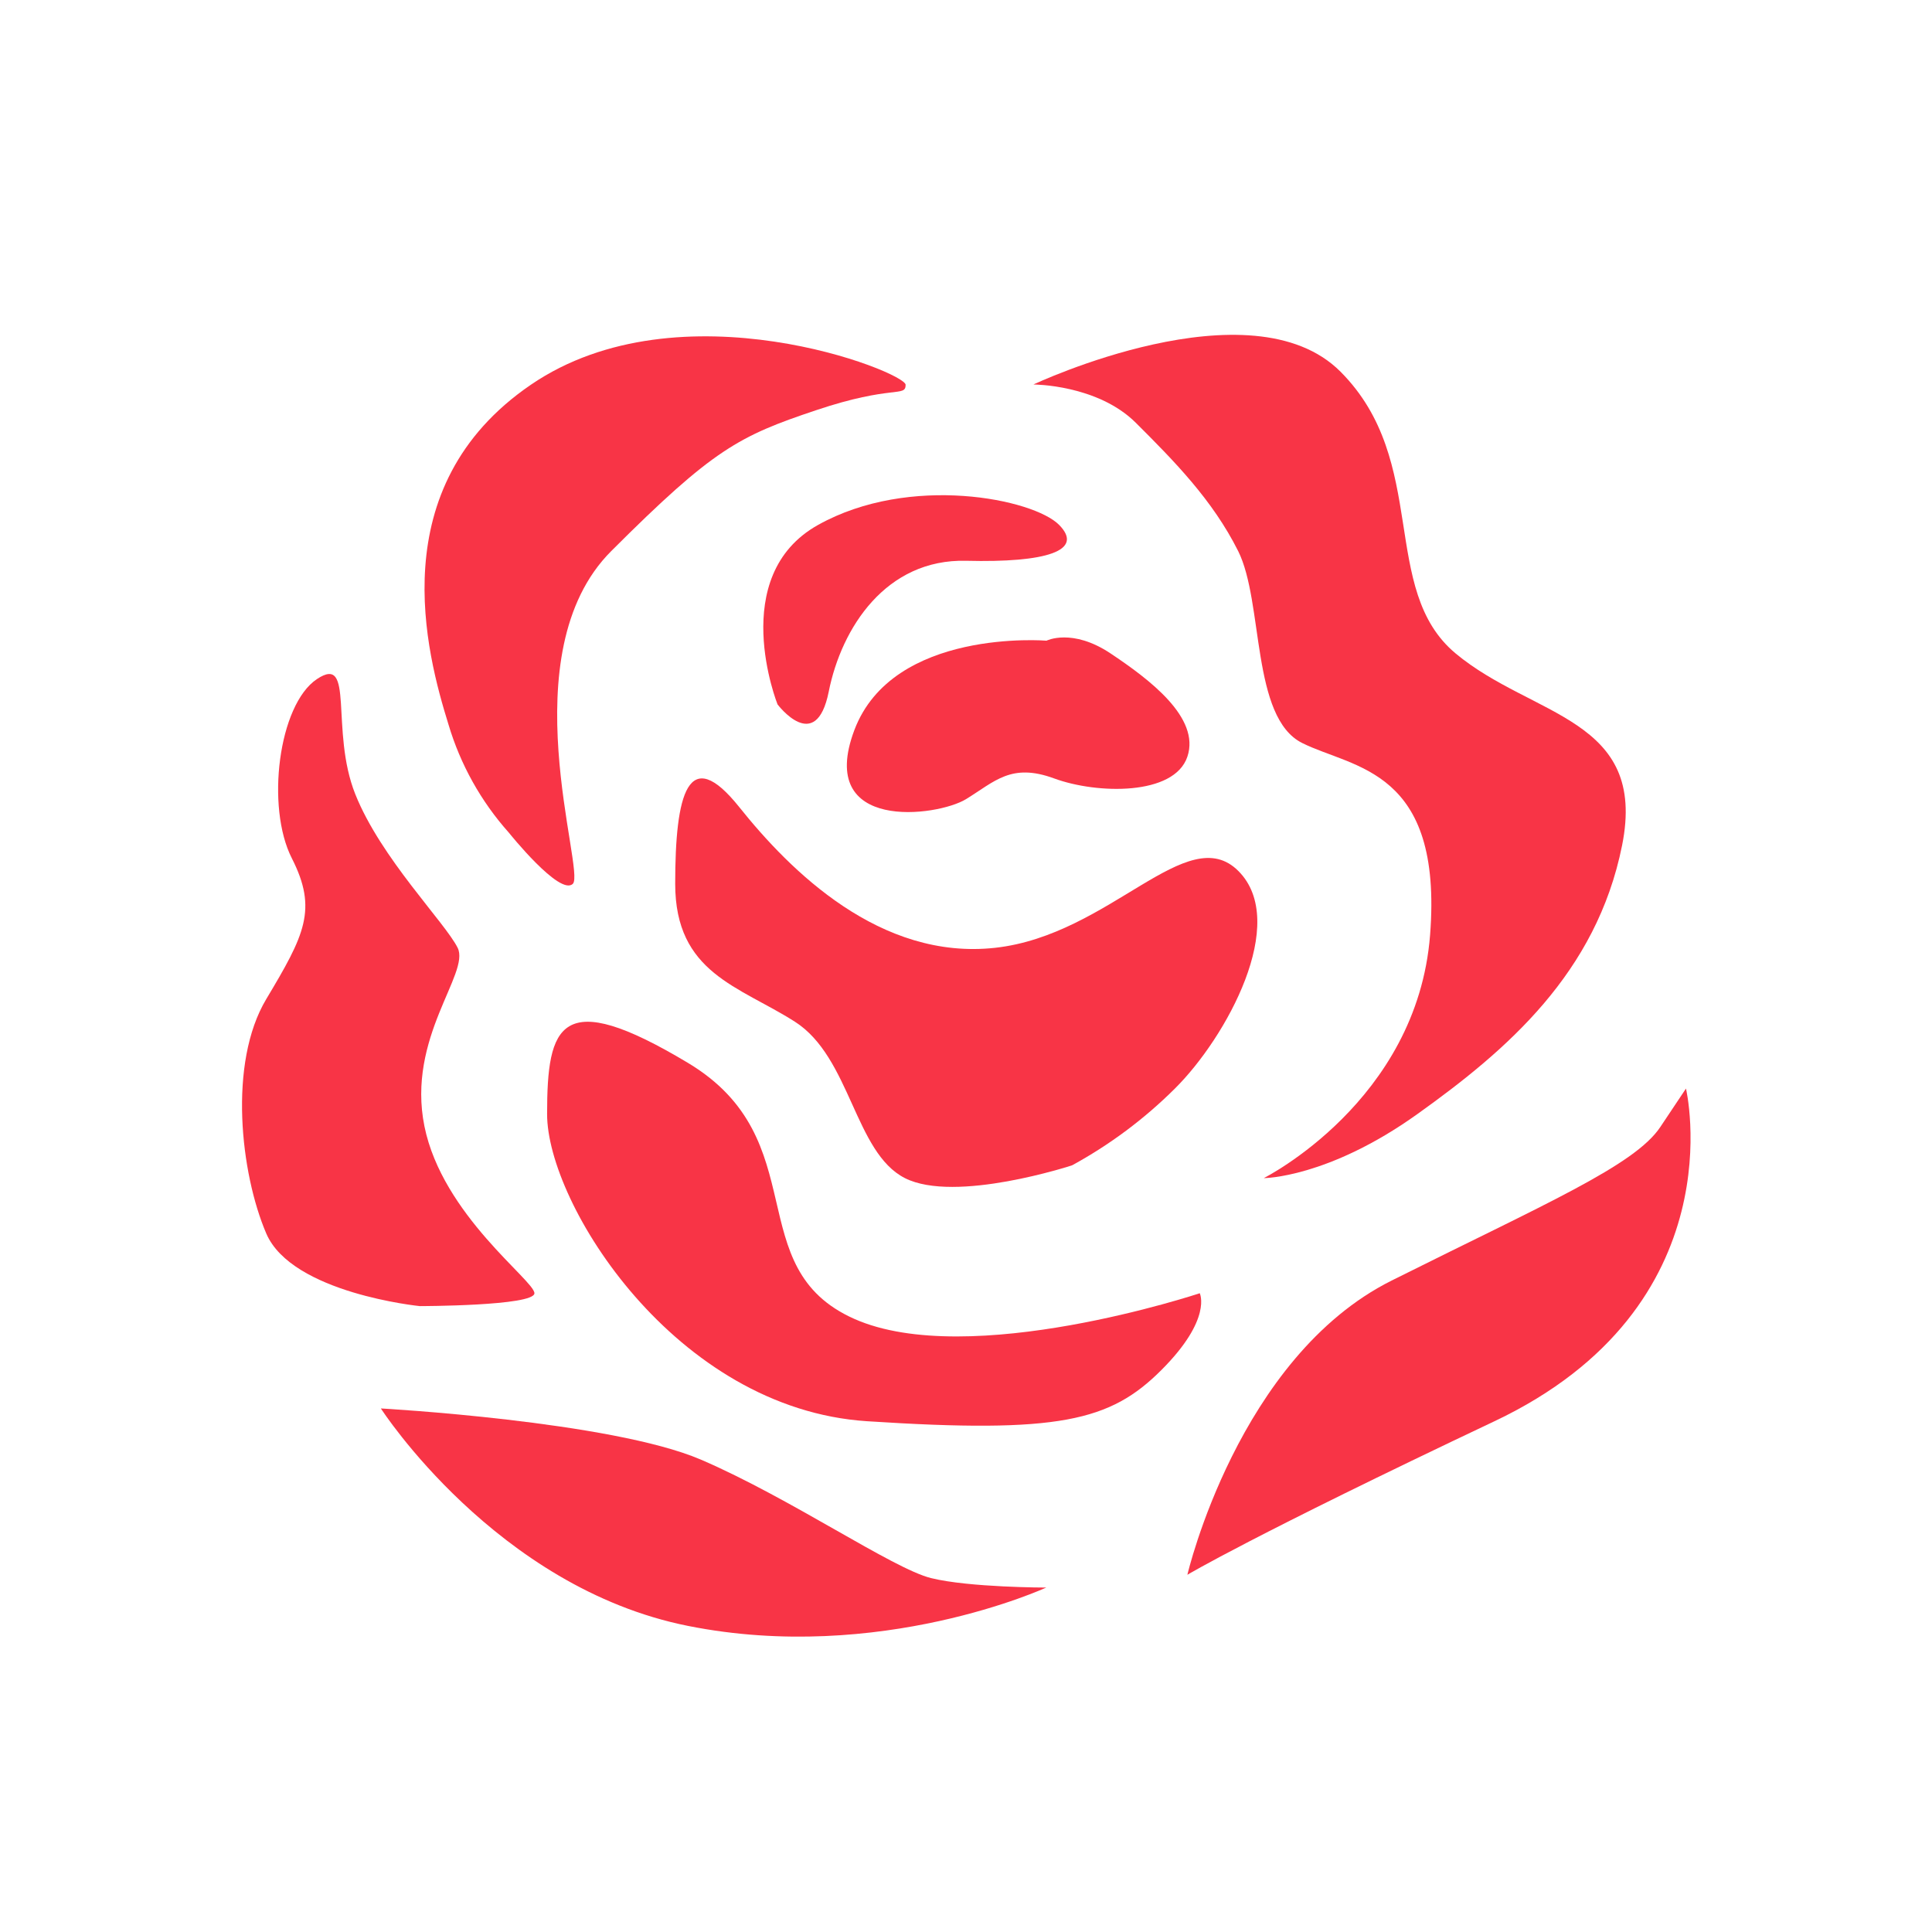
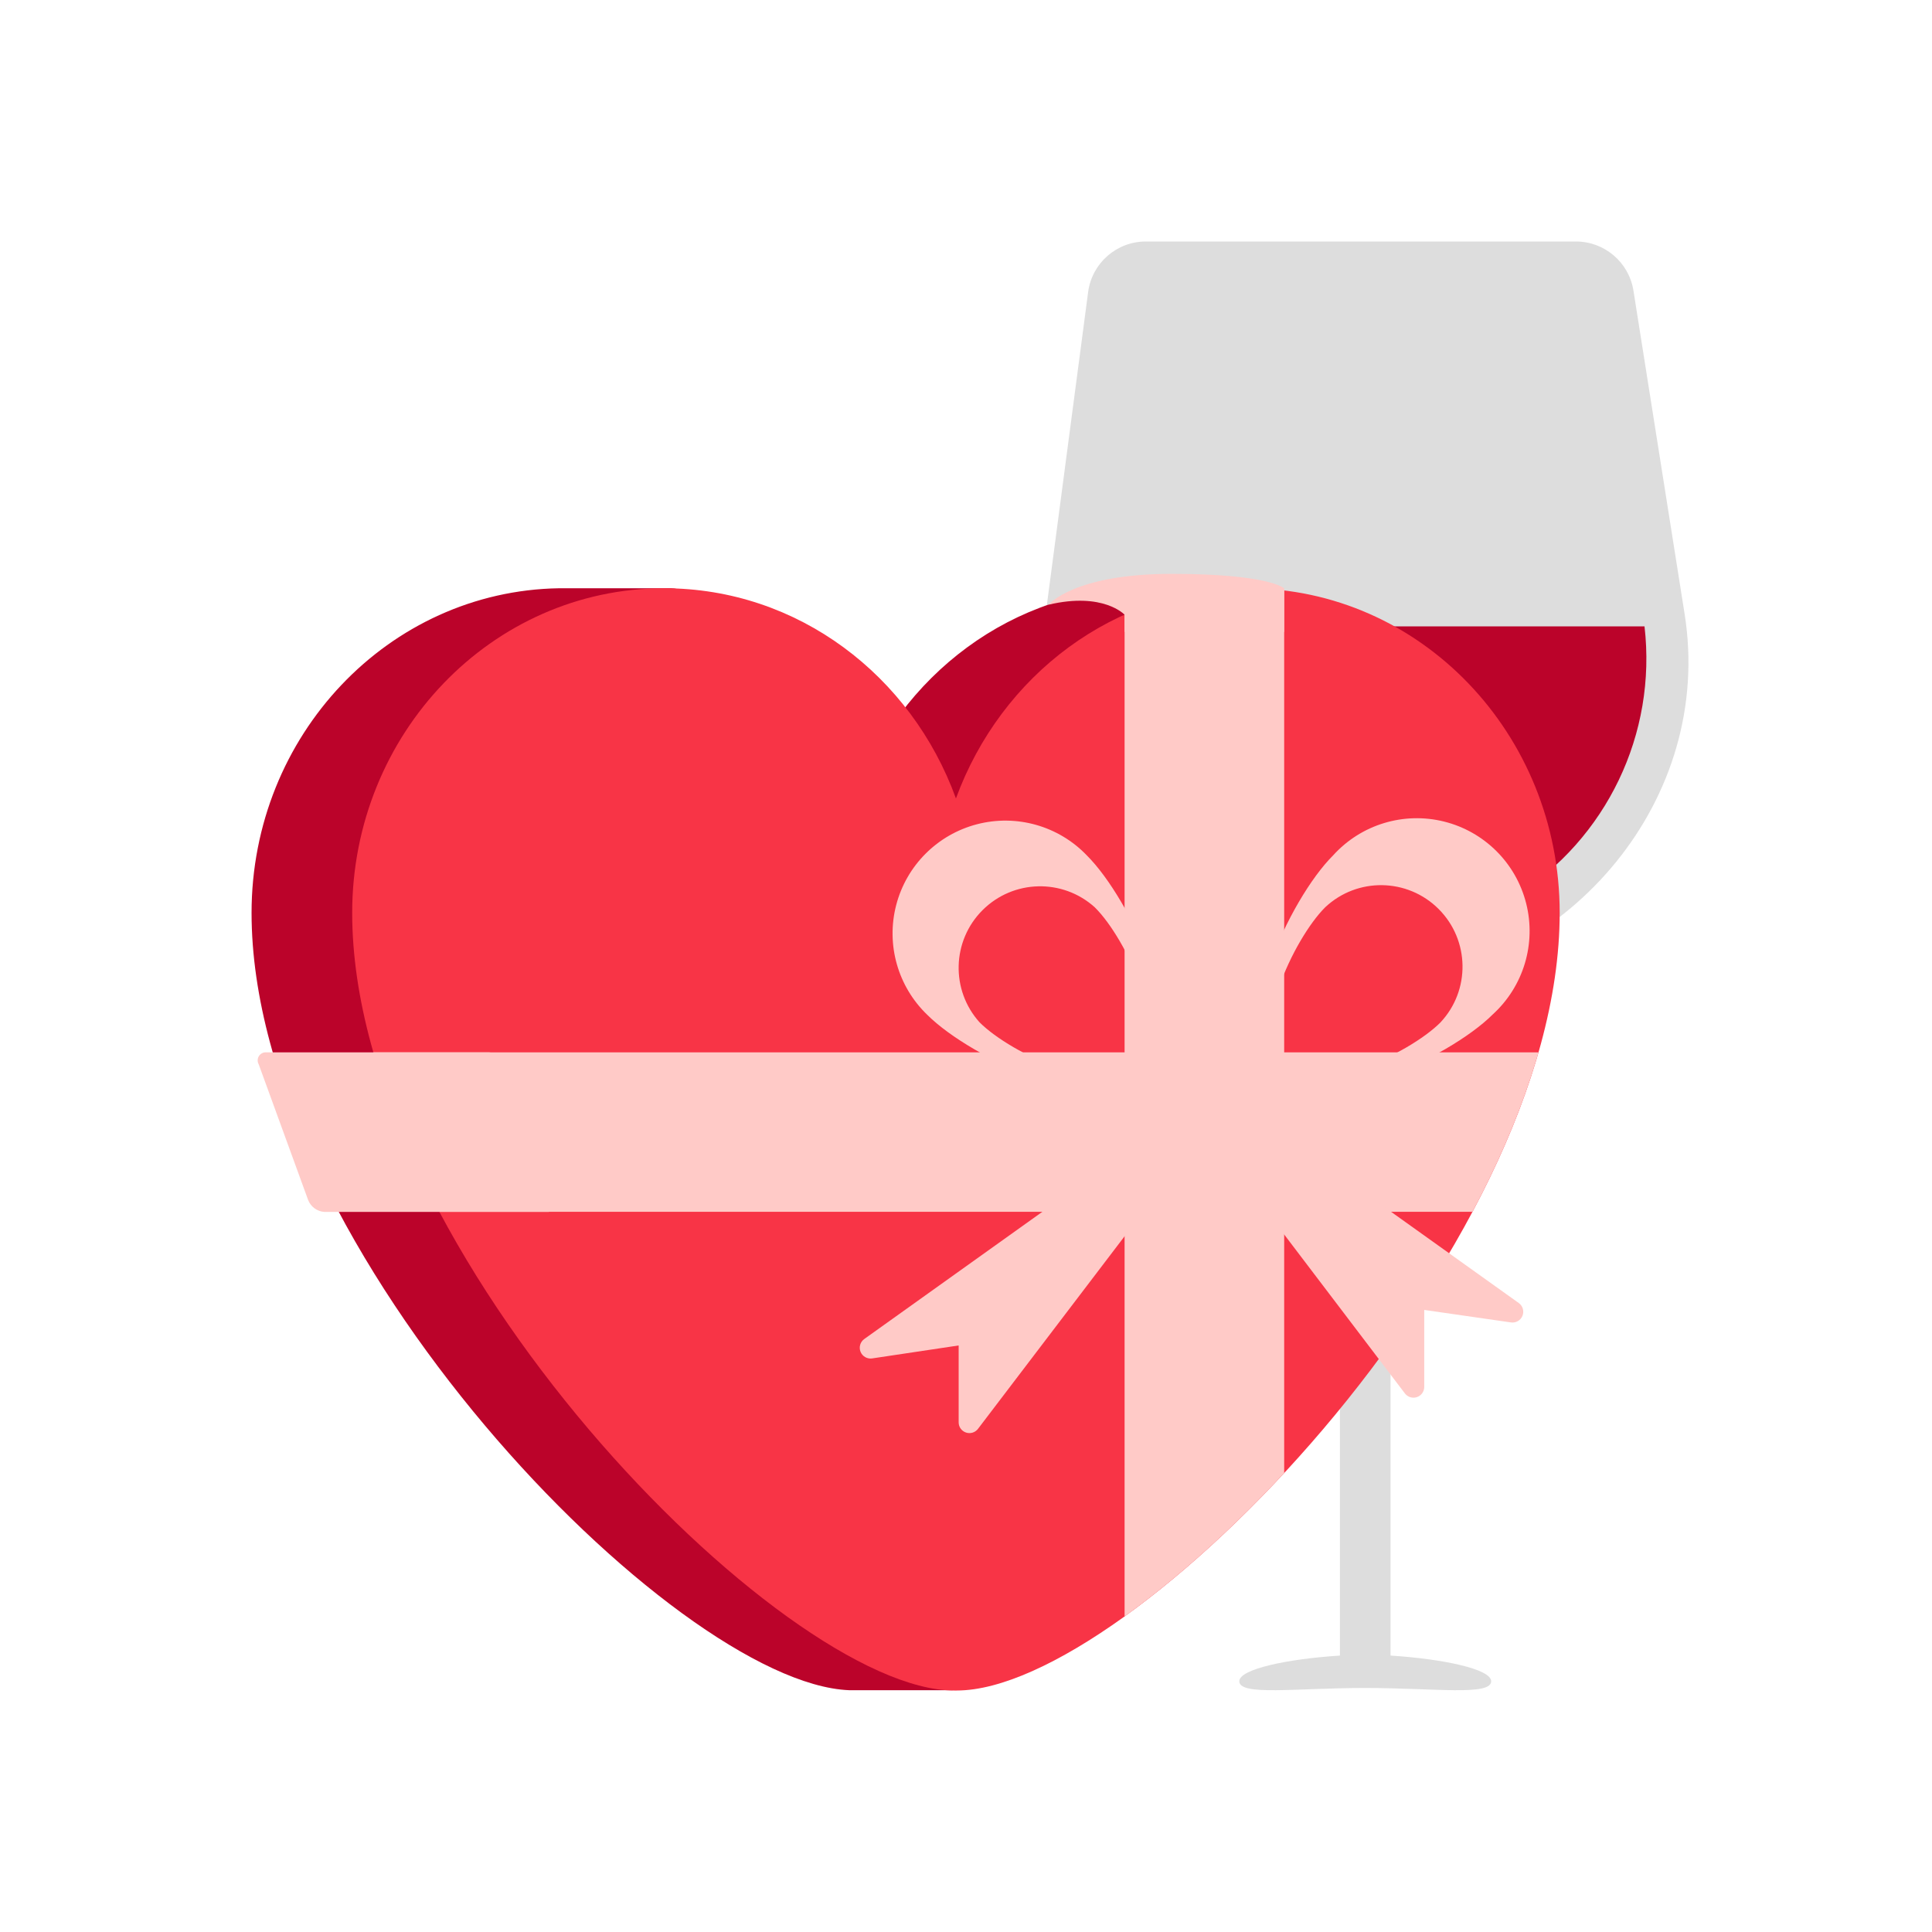
<svg xmlns="http://www.w3.org/2000/svg" viewBox="0 0 192 192">
  <defs>
-     <style>.cls-1{fill:#fff;}.cls-2{fill:#f83446;}</style>
+     <style>.cls-1{fill:none;}.cls-2{fill:#fff;}.cls-3{fill:#ddd;}.cls-4{fill:#bb032a;}.cls-5{fill:#f83446;}.cls-6{clip-path:url(#clip-path);}.cls-7{fill:#ffcac7;}</style>
+     <clipPath id="clip-path">
+       <path class="cls-1" d="M124,58.46c-13.26,0-24.54,8.69-29,20.89-4.42-12.2-15.7-20.89-29-20.89-17.12,0-31,14.45-31,32.26,0,33.76,42.7,77.28,59.81,77.28h.29C112.3,168,155,124.48,155,90.72,155,72.91,141.13,58.46,124,58.46Z" />
+     </clipPath>
  </defs>
  <g id="Layer_2" data-name="Layer 2">
-     <g id="Layer_5" data-name="Layer 5">
-       <rect class="cls-1" width="192" height="192" />
-       <path class="cls-2" d="M69.64,145.05c-8.9-3.81-31.79-5.08-31.79-5.08s11.45,17.8,30.52,21.61,35.6-3.81,35.6-3.81-7.63,0-11.44-.94S78.54,148.87,69.64,145.05Z" />
-       <path class="cls-2" d="M167.55,108.18,165,112c-2.54,3.82-11.44,7.63-26.7,15.26S118,156.5,118,156.5s6.36-3.82,30.52-15.26S167.55,108.18,167.55,108.18Z" />
-       <path class="cls-2" d="M119.23,128.52s-22.89,7.63-34.33,2.55-3.81-17.81-16.53-25.44-14-3.81-14,5.09S67.1,140,86.17,141.24s24.16,0,29.25-5.09S119.23,128.52,119.23,128.52Z" />
-       <path class="cls-2" d="M123.05,54.77c2.54,5.09,1.27,16.53,6.36,19.07s14,2.55,12.71,19.08-16.53,24.16-16.53,24.16,6.36,0,15.26-6.36,17.8-14,20.35-26.7-8.91-12.72-16.54-19.08-2.54-19.07-11.44-28-30.52,1.27-30.52,1.27,6.36,0,10.18,3.81S120.5,49.68,123.05,54.77Z" />
-       <path class="cls-2" d="M73.46,80.2c-5.09-6.36-6.36-1.27-6.36,7.63S73.46,98,79,101.54s5.92,13,10.93,15.54,16.61-1.27,16.61-1.27a45.07,45.07,0,0,0,10.22-7.63c5.13-5.09,11.39-16.53,6.31-21.62s-12.72,6.36-24.16,7.63S78.54,86.56,73.46,80.2Z" />
-       <path class="cls-2" d="M96,79.42c2.87-1.76,4.49-3.63,8.76-2.06S116.69,79.09,118,75.2s-3.81-7.71-7.63-10.26S104,63.67,104,63.67,88.72,62.4,84.9,72.57,93.14,81.17,96,79.42Z" />
-       <path class="cls-2" d="M77.27,70s3.82,5.09,5.09-1.27,5.7-13.2,13.66-13,11.77-1,9.23-3.57-14.81-5.09-23.94,0S77.27,70,77.27,70Z" />
-       <path class="cls-2" d="M50.57,82.75s5.08,6.35,6.36,5.08-6.36-22.89,3.81-33.06,12.72-11.44,20.35-14S90,39.51,90,38.24s-22.37-10.17-37.25,0S42.4,65,44.57,72A28.22,28.22,0,0,0,50.57,82.75Z" />
-       <path class="cls-2" d="M53.11,128.52c0-1.27-9.14-7.76-10.93-16.59s4.57-15.2,3.3-17.74-7.63-8.9-10.17-15.26,0-14-3.82-11.44S26.41,80.2,29,85.29s1.27,7.63-2.54,14-2.55,17.34,0,23.29,15.26,7.22,15.26,7.22S53.11,129.79,53.11,128.52Z" />
+     <g id="anniversary">
+       <rect class="cls-2" width="192" height="192" />
+       <path class="cls-3" d="M167.42,61.05l-5.09-32.17A5.79,5.79,0,0,0,156.61,24H113.88a5.78,5.78,0,0,0-5.74,5l-4.33,32.83c-2.38,18,11.68,34.18,29.35,36.08v66.62c-5.2.33-10,1.34-10,2.55,0,1.48,5.6.67,12.51.67s12.52.81,12.52-.67c0-1.21-4.8-2.22-10-2.55V97.94C156.17,96,170.31,79.35,167.42,61.05Z" />
+       <path class="cls-4" d="M108,62.25a27.9,27.9,0,1,0,55.43,0Z" />
+       <path class="cls-4" d="M144.91,90.72a32.49,32.49,0,0,0-15.85-28.14h0a4.05,4.05,0,0,0-4-4.12H114.64v0c-.24,0-.47,0-.72,0-13.26,0-24.54,8.69-29,20.89A32,32,0,0,0,70,61.94h0a3.41,3.41,0,0,0-3.34-3.48H55.55v0C38.64,58.73,25,73.06,25,90.72c0,33.49,42,76.55,59.38,77.25v0H94.63a7.19,7.19,0,0,0,7-7.33h0C120.9,146.84,144.91,116,144.91,90.72Z" />
+       <path class="cls-5" d="M124,58.46c-13.26,0-24.54,8.69-29,20.89-4.42-12.2-15.7-20.89-29-20.89-17.12,0-31,14.45-31,32.26,0,33.76,42.7,77.28,59.81,77.28h.29C112.3,168,155,124.48,155,90.72,155,72.91,141.13,58.46,124,58.46Z" />
+       <g class="cls-6">
+         <rect class="cls-7" x="26.72" y="104.58" width="129.72" height="15.85" rx="2.72" />
+         <path class="cls-7" d="M115.82,163.17l10.63-9.65a3.15,3.15,0,0,0,1.17-2.5V58.58a2.83,2.83,0,0,0-2.62-3H114.37a2.82,2.82,0,0,0-2.61,3V160.67C111.76,163.07,114.09,164.5,115.82,163.17Z" />
+       </g>
+       <path class="cls-7" d="M48.6,104.58H26.46a.8.8,0,0,0-.75,1.19l4.91,13.48a1.87,1.87,0,0,0,1.61,1.19H54.37a.8.8,0,0,0,.75-1.19l-4.91-13.48A1.86,1.86,0,0,0,48.6,104.58Z" />
+       <path class="cls-7" d="M111.76,61.09s-2.11-2.28-7.54-1c0,0,2.47-3.06,12.21-3.06s11.19,1.44,11.19,1.44v4.33H111.76Z" />
+       <path class="cls-7" d="M108,85a11.21,11.21,0,1,0-15.85,15.85c4.38,4.38,17.57,10.48,22,6.1S112.37,89.34,108,85ZM113.2,106c-3.16,3.17-12.69-1.24-15.85-4.4A8.1,8.1,0,0,1,108.8,90.17C112,93.33,116.36,102.86,113.2,106Z" />
+       <path class="cls-7" d="M126.4,106.91c4.38,4.38,17.57-1.72,21.95-6.1A11.21,11.21,0,1,0,132.49,85C128.12,89.34,122,102.53,126.4,106.91Zm5.29-16.74a8.1,8.1,0,0,1,11.45,11.45c-3.16,3.16-12.69,7.57-15.86,4.4S128.53,93.33,131.69,90.17Z" />
+       <path class="cls-7" d="M114.21,119.64,97.19,142a1.07,1.07,0,0,1-1.92-.65v-7.64L86.66,135a1.07,1.07,0,0,1-.77-1.93l24.33-17.38Z" />
+       <path class="cls-7" d="M122.62,116.1l17,22.38a1.07,1.07,0,0,0,1.92-.65v-7.65l8.61,1.24a1.07,1.07,0,0,0,.78-1.93L126.6,112.11Z" />
    </g>
  </g>
</svg>
